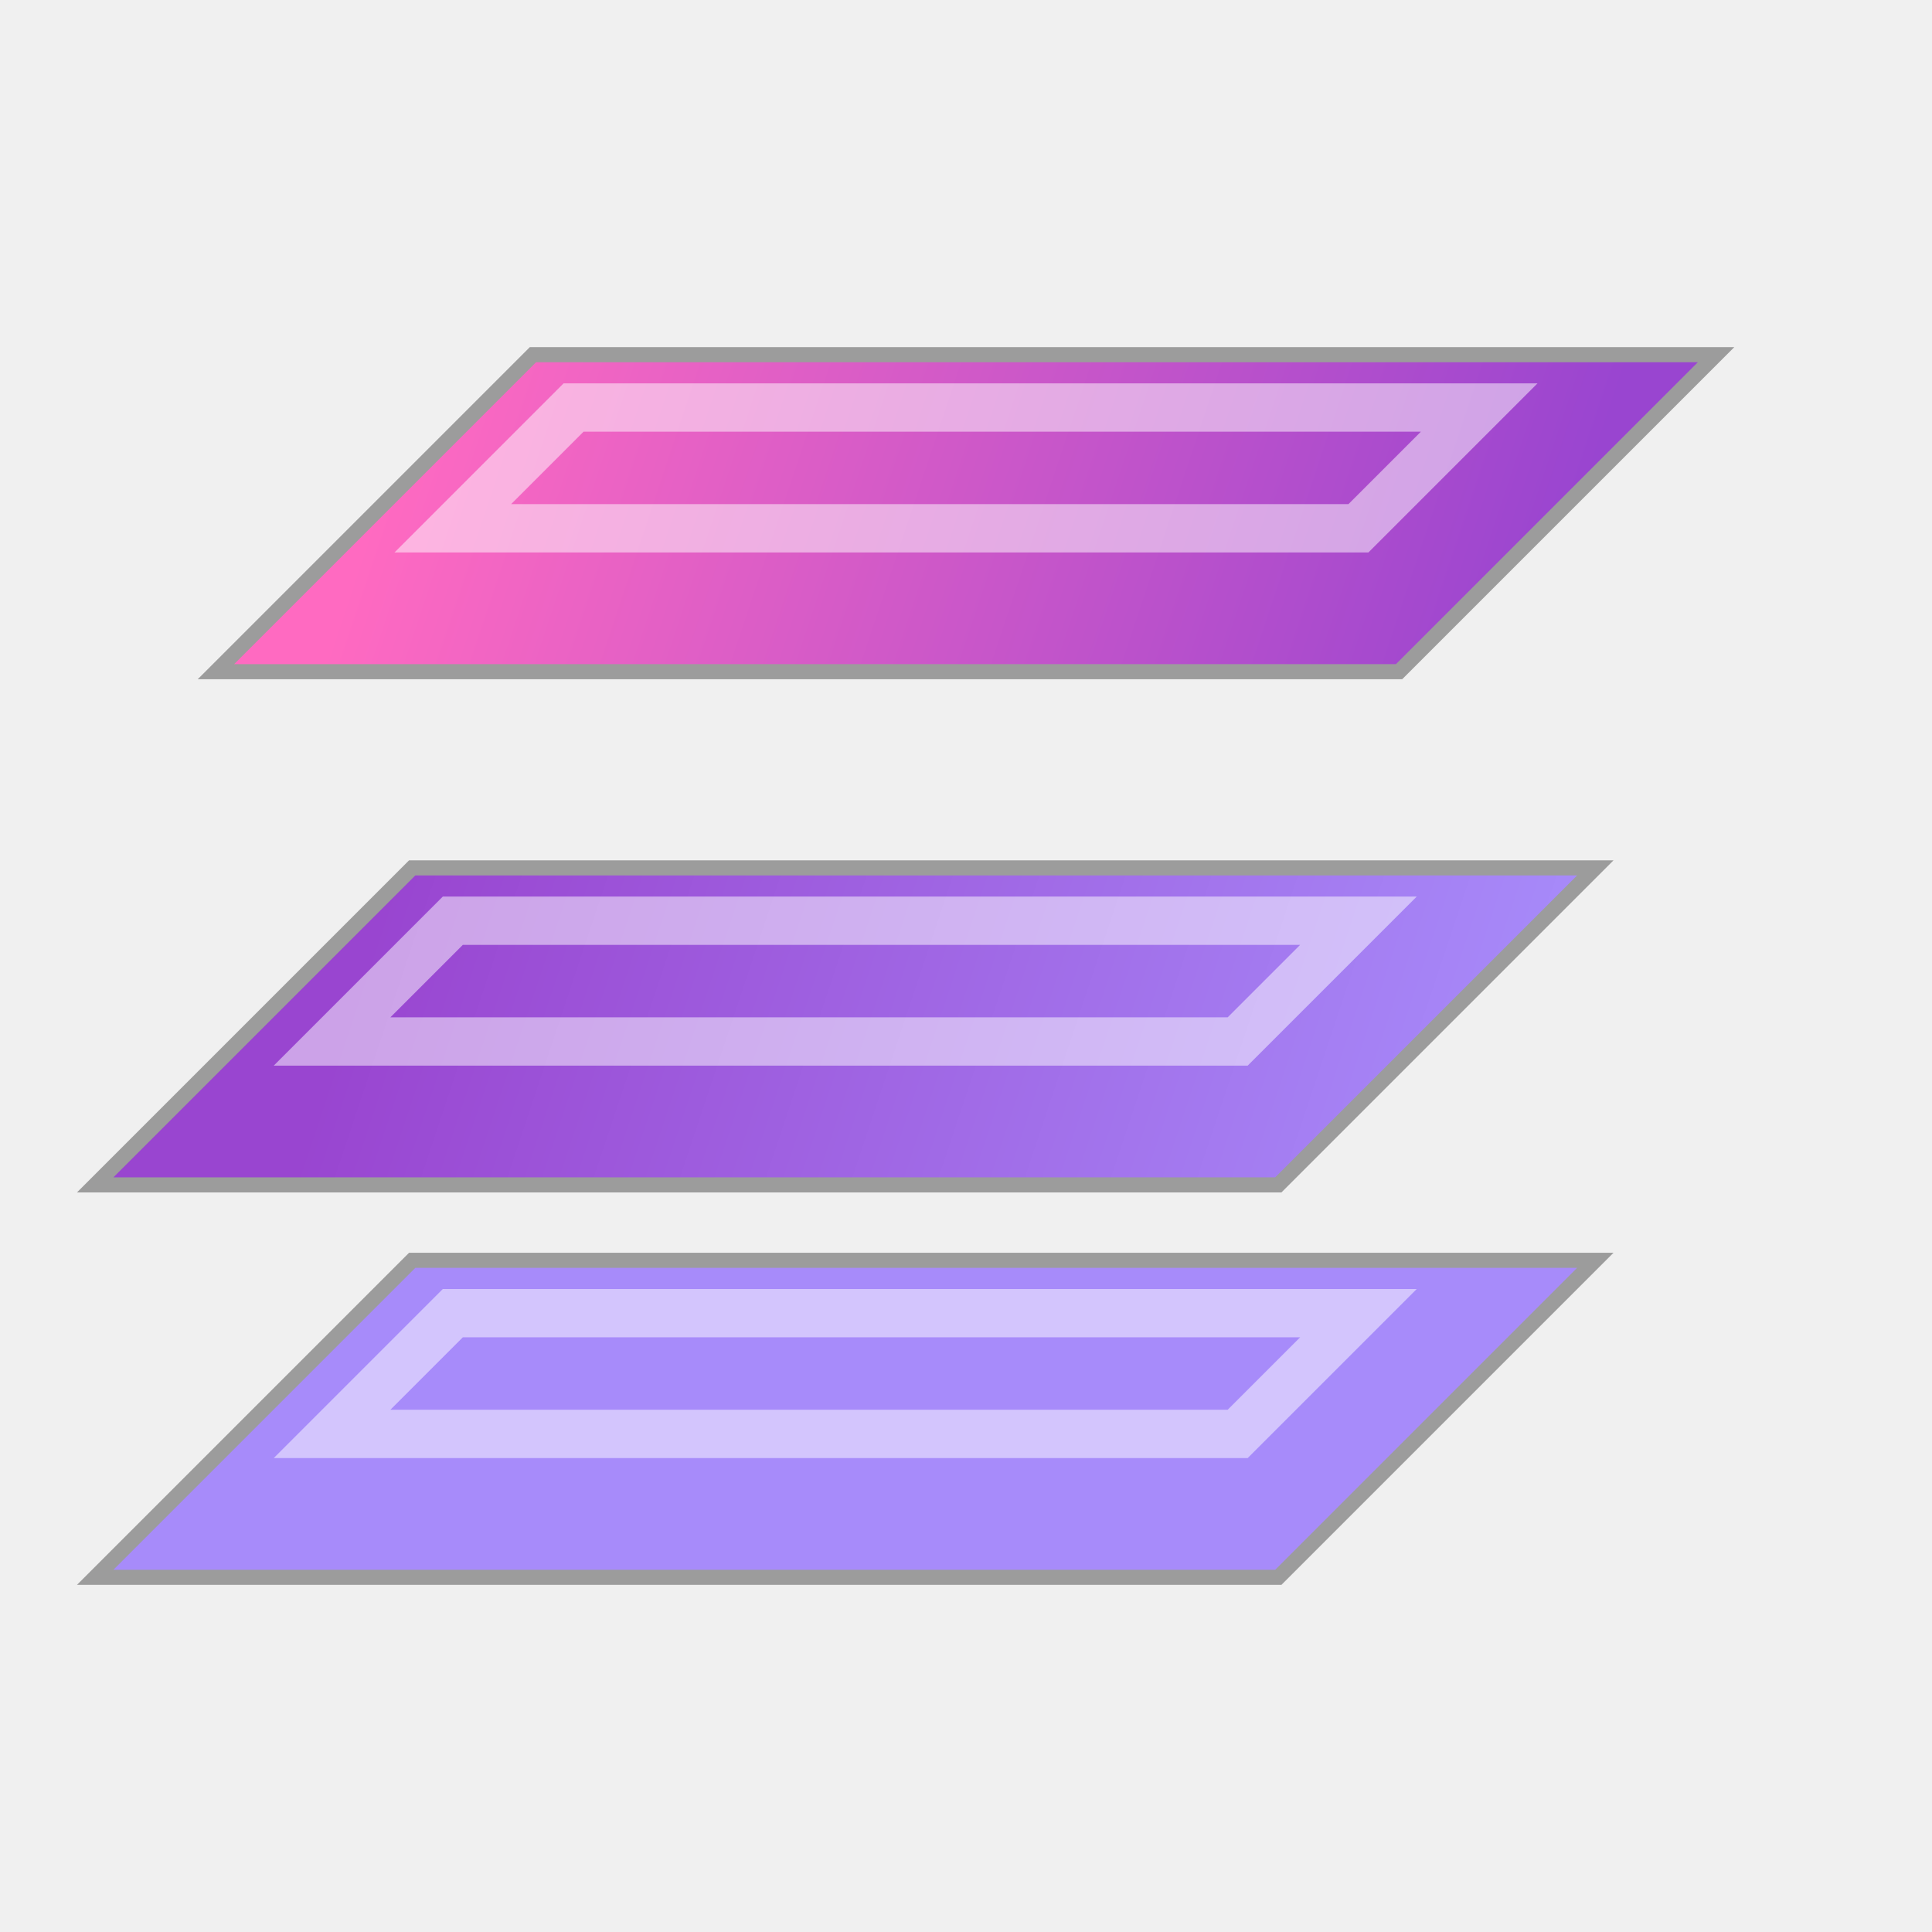
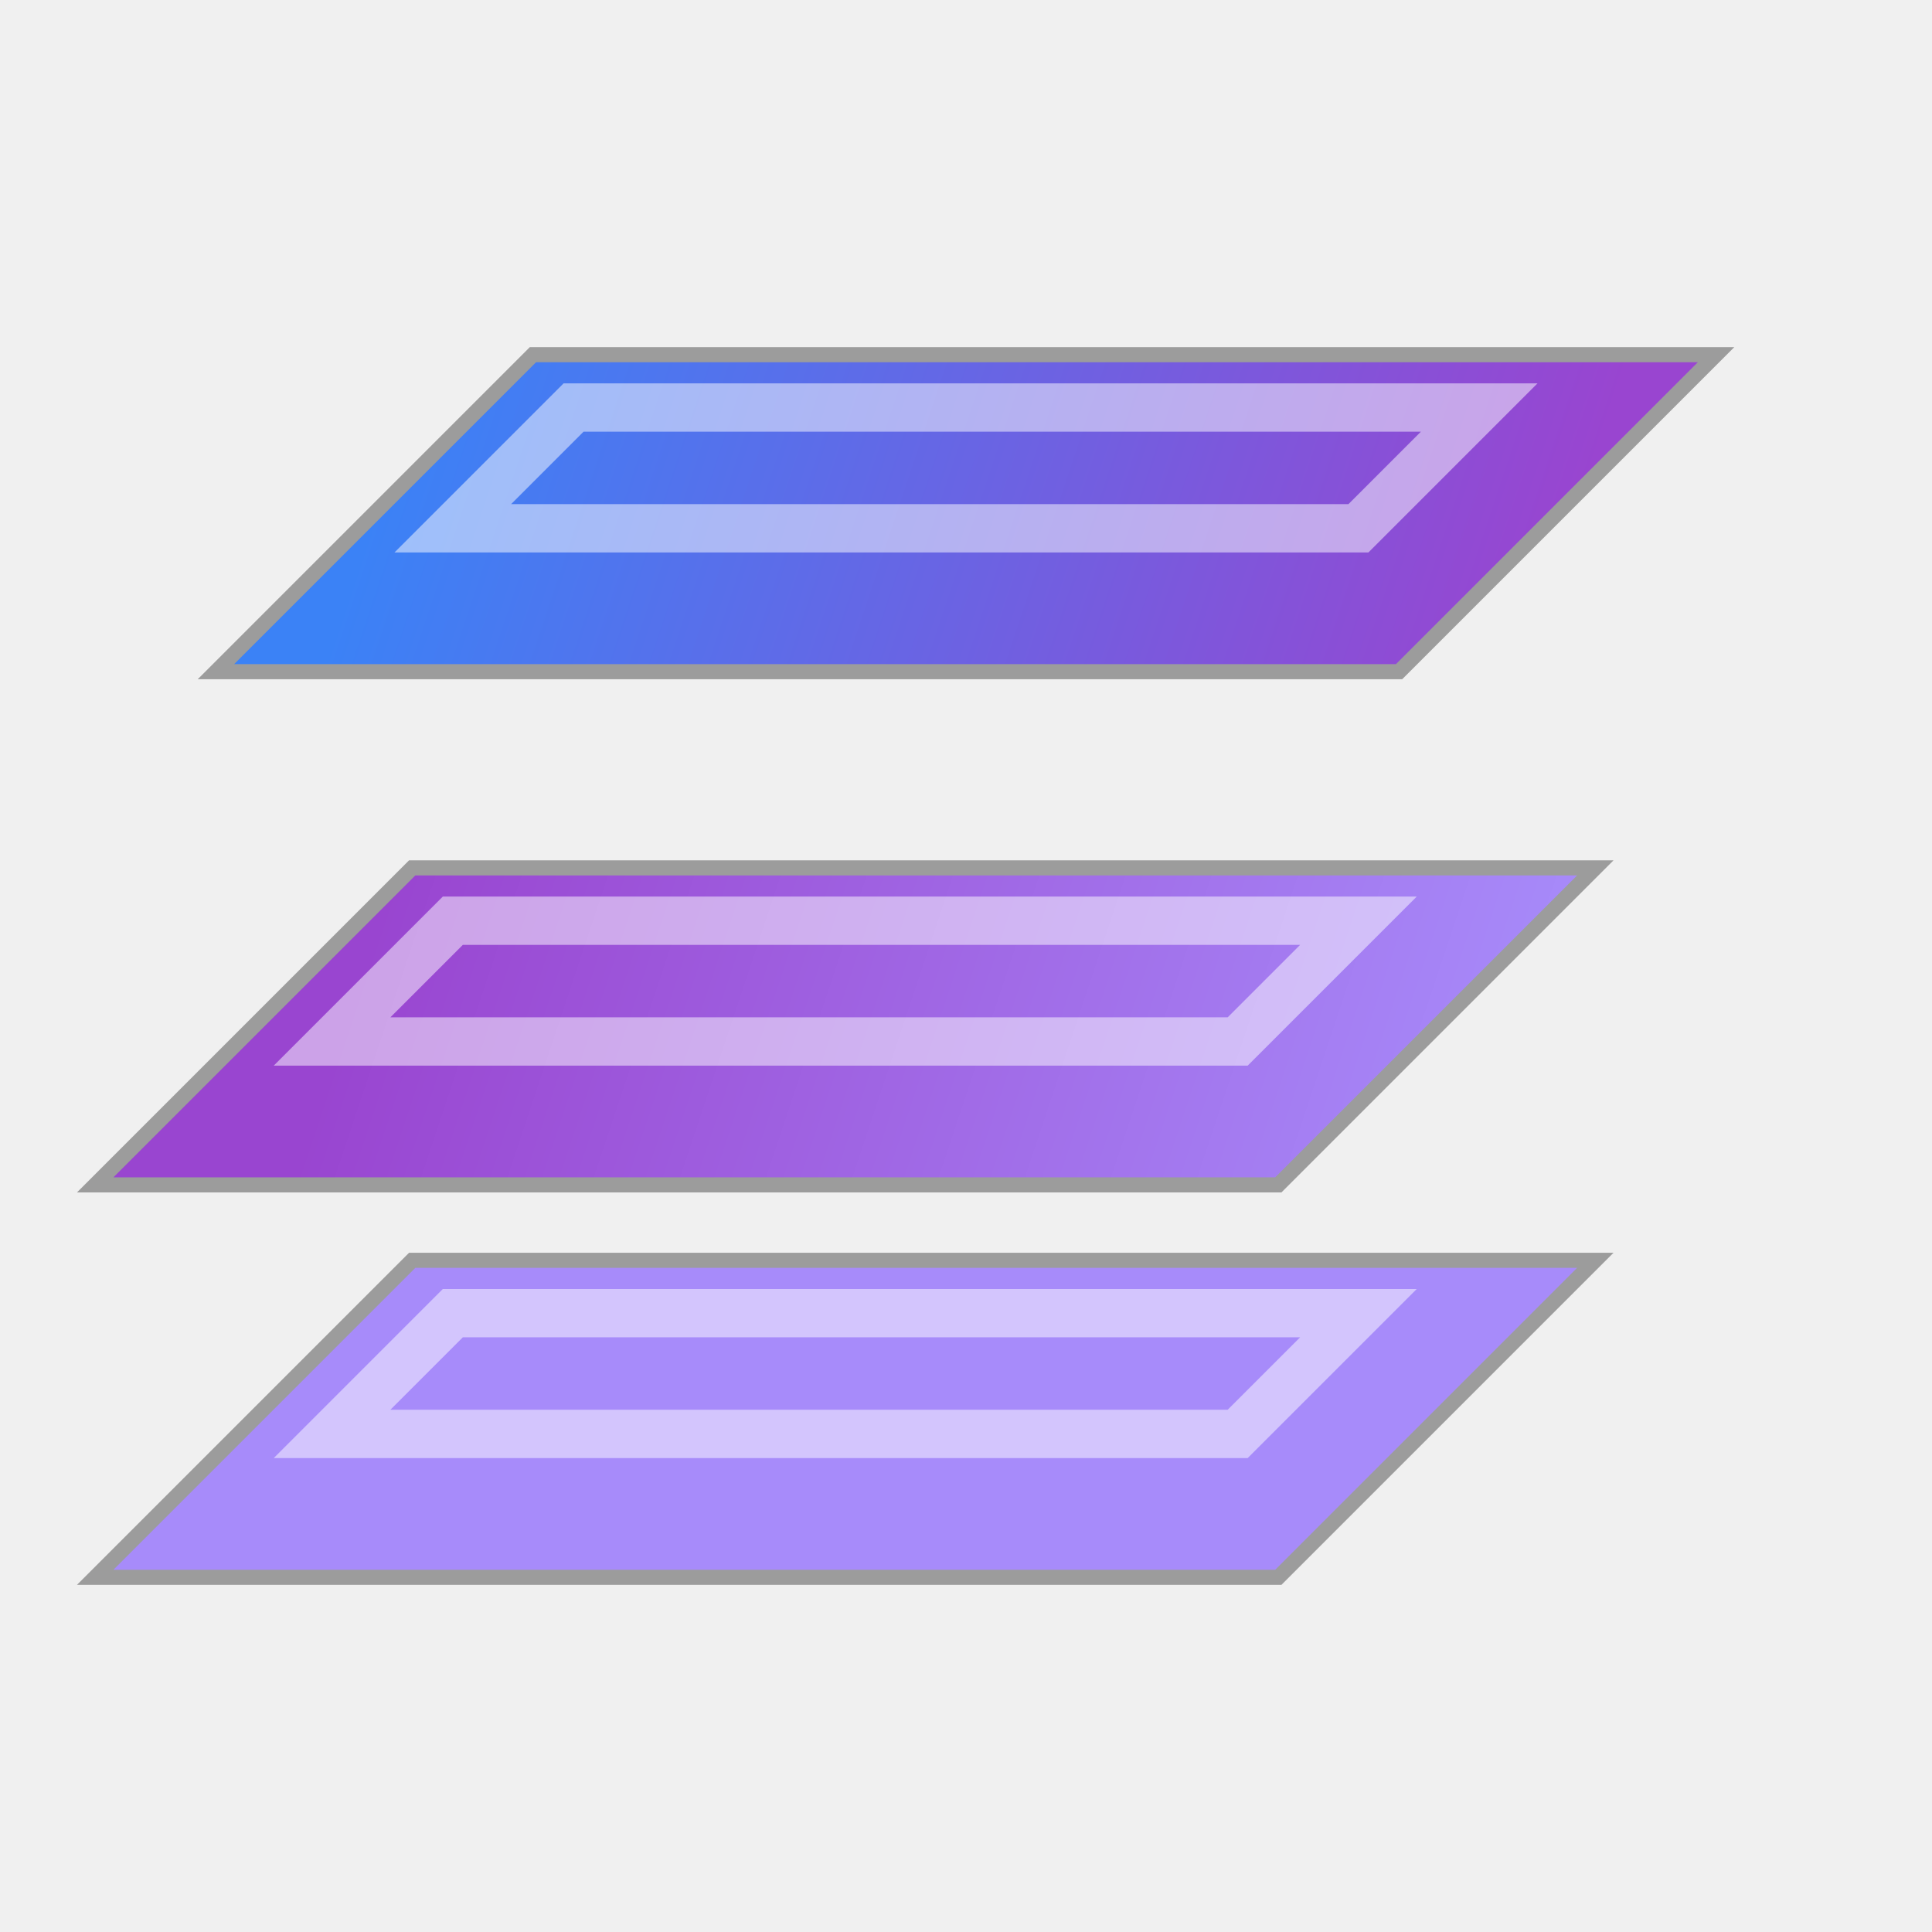
<svg xmlns="http://www.w3.org/2000/svg" viewBox="0 0 64 64">
  <defs>
    <linearGradient id="solA" x1="14" y1="12" x2="50" y2="24" gradientUnits="userSpaceOnUse">
-       <stop offset="0" stop-color="#FF6AC1" />
+       <stop offset="0" stop-color="#3b82f6" />
      <stop offset="1" stop-color="#9945D0" />
    </linearGradient>
    <linearGradient id="solB" x1="14" y1="26" x2="50" y2="38" gradientUnits="userSpaceOnUse">
      <stop offset="0" stop-color="#9945D0" />
      <stop offset="1" stop-color="#a78bfa" />
    </linearGradient>
    <linearGradient id="solC" x1="14" y1="40" x2="50" y2="52" gradientUnits="userSpaceOnUse">
      <stop offset="0" stop-color="#a78bfa" />
      <stop offset="1" stop-color="#a78bfa" />
    </linearGradient>
  </defs>
  <g fill="none" stroke="#000" stroke-opacity=".35" stroke-width="7" stroke-linecap="round">
    <path d="M15 19l4-4h30l-4 4z" />
    <path d="M15 32l-4 4h30l4-4z" />
    <path d="M15 45l-4 4h30l4-4z" />
  </g>
  <g stroke-linecap="round" stroke-width="6" fill="none">
    <path d="M15 19l4-4h30l-4 4z" stroke="url(#solA)" />
    <path d="M15 32l-4 4h30l4-4z" stroke="url(#solB)" />
    <path d="M15 45l-4 4h30l4-4z" stroke="url(#solC)" />
  </g>
  <g stroke-linecap="round" stroke-width="1.6" fill="none" opacity=".5">
    <path d="M15 17.5l4-4h30l-4 4z" stroke="#FFFFFF" />
    <path d="M15 30.5l-4 4h30l4-4z" stroke="#FFFFFF" />
    <path d="M15 43.5l-4 4h30l4-4z" stroke="#FFFFFF" />
  </g>
</svg>
